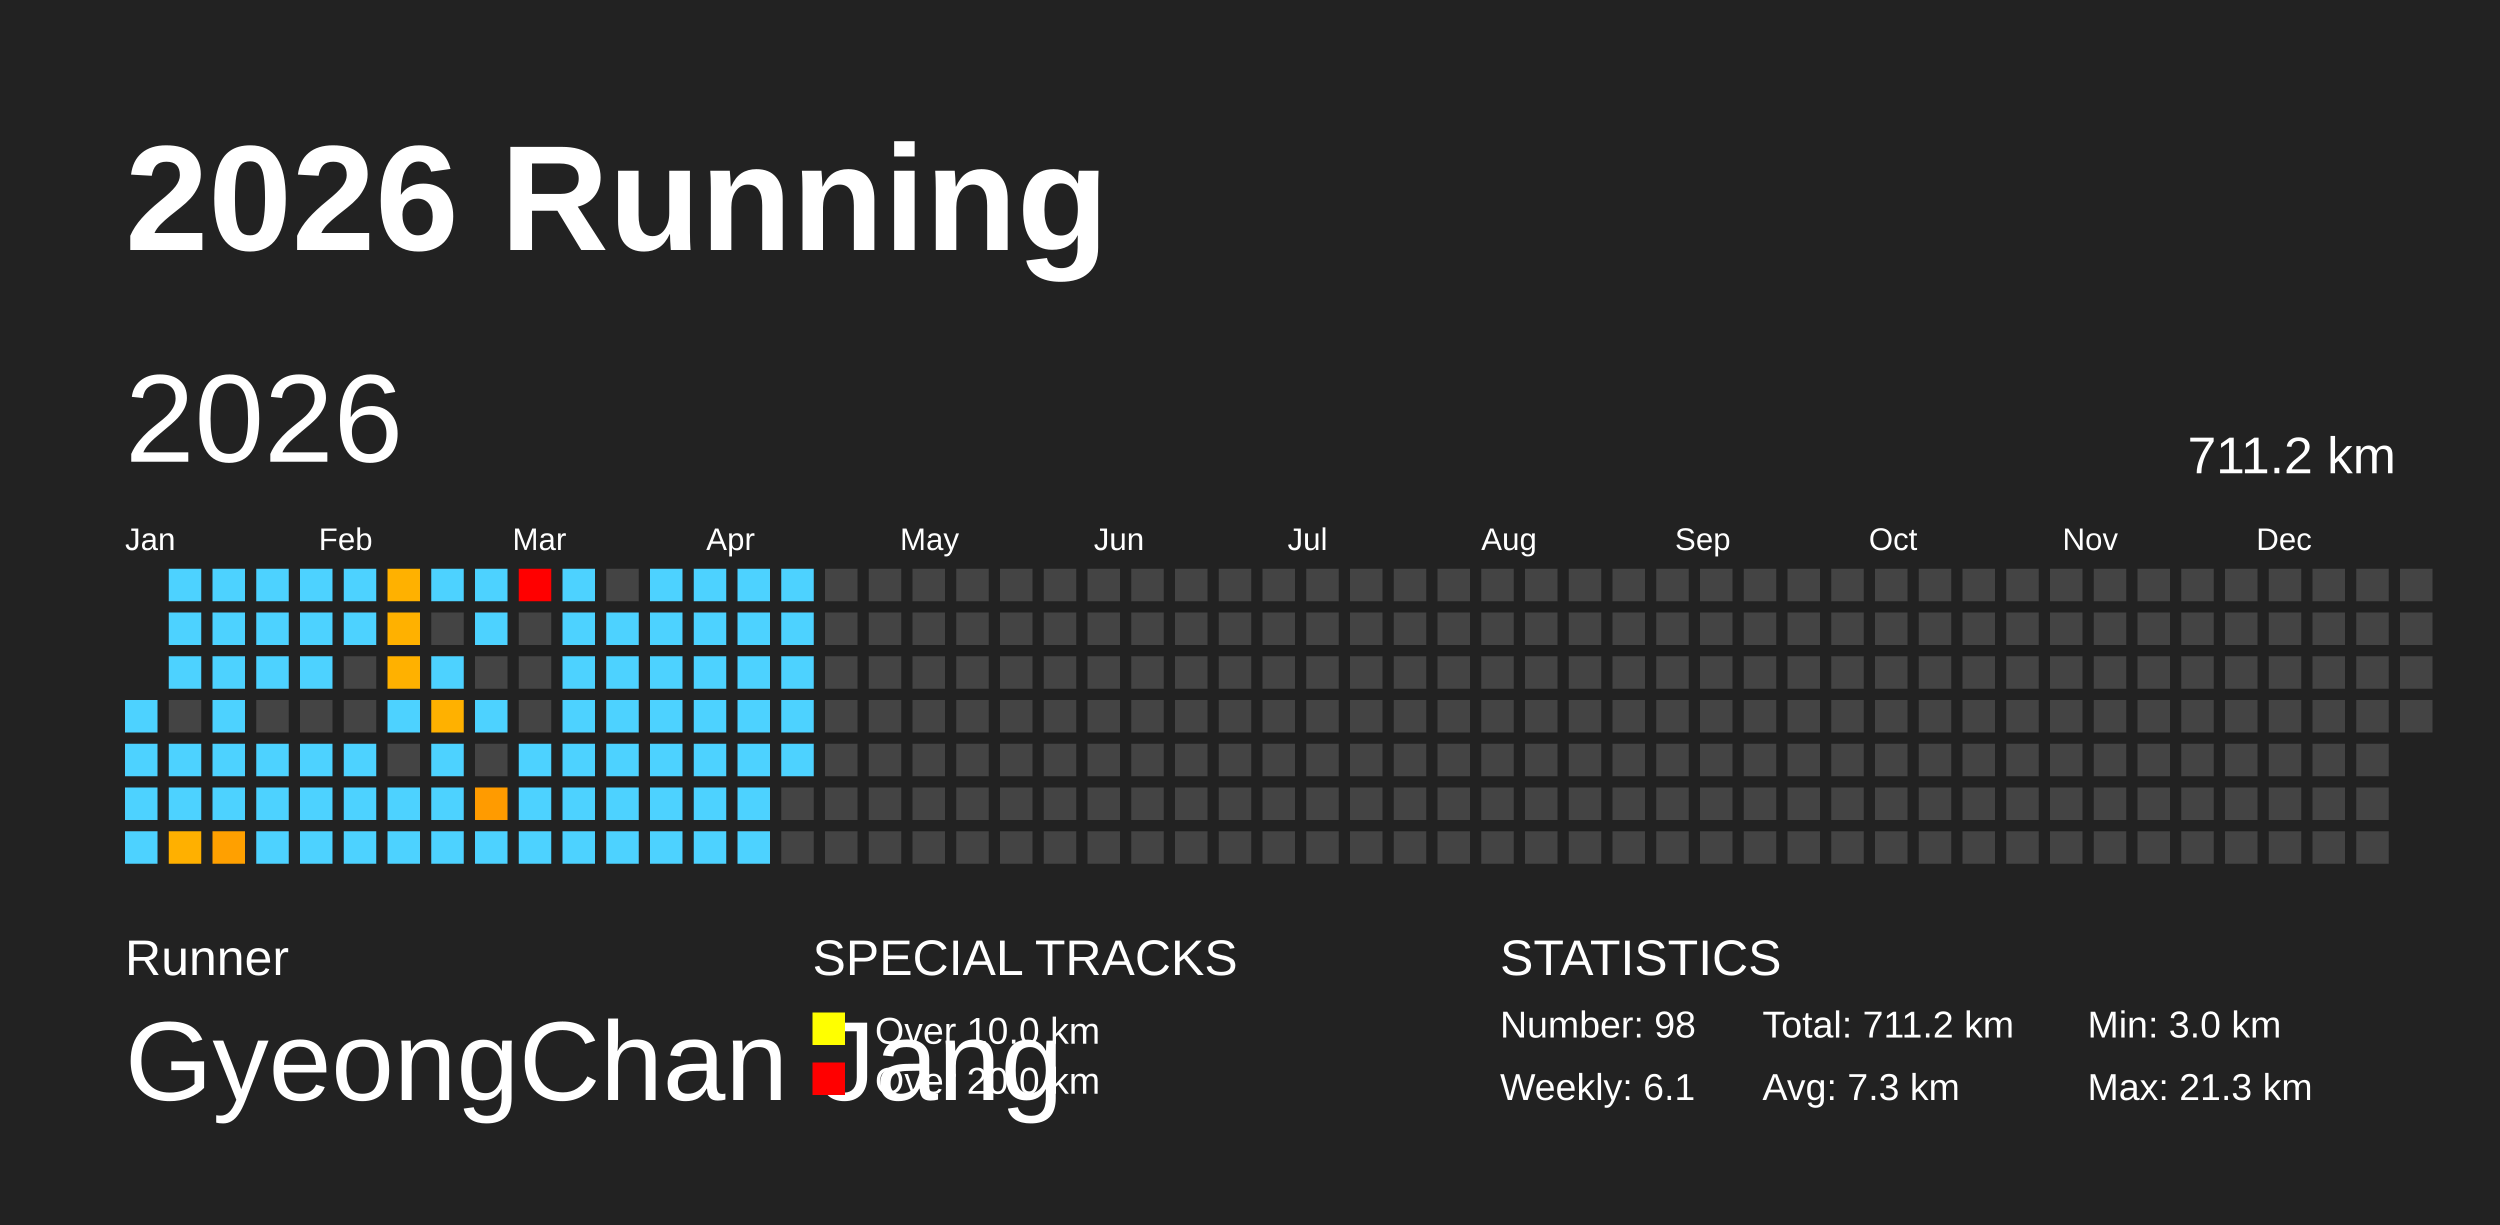
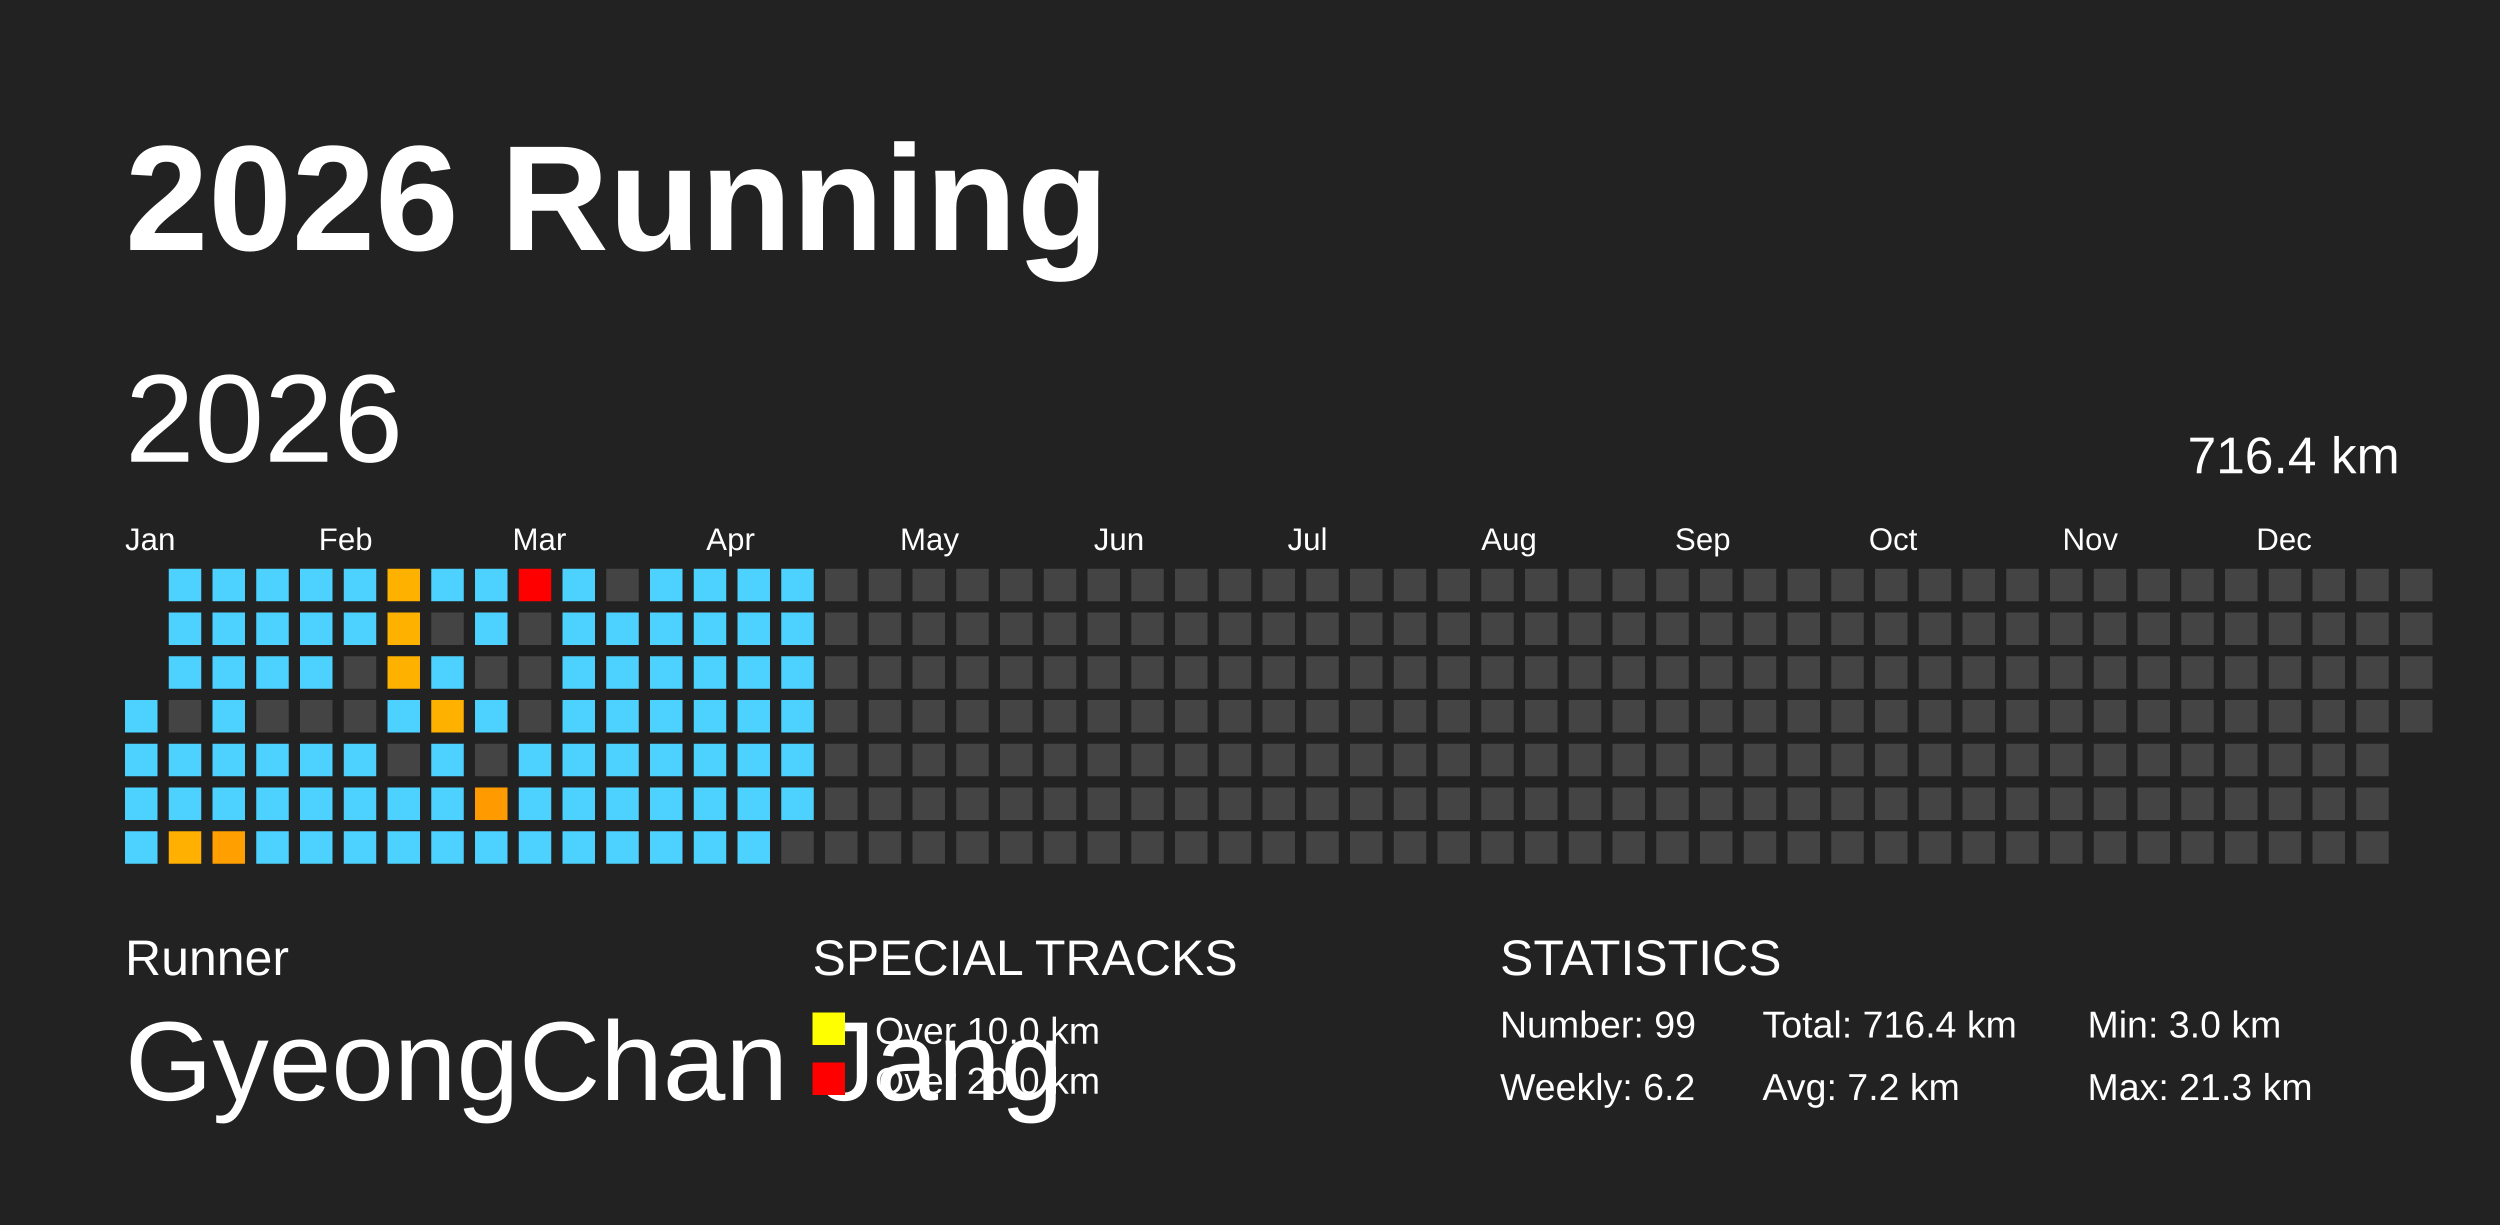
<svg xmlns="http://www.w3.org/2000/svg" baseProfile="full" height="98mm" version="1.1" viewBox="0,0,200,98" width="200mm">
  <defs />
  <rect fill="#222222" height="98" width="200" x="0" y="0" />
  <text fill="#FFFFFF" style="font-size:12px; font-family:Arial; font-weight:bold;" x="10" y="20">2026 Running</text>
  <text fill="#FFFFFF" style="font-size:4px; font-family:Arial" x="10" y="78">Runner</text>
  <text fill="#FFFFFF" style="font-size:9px; font-family:Arial" x="10" y="88">GyeongChan Jang</text>
  <text fill="#FFFFFF" style="font-size:4px; font-family:Arial" x="65" y="78">SPECIAL TRACKS</text>
  <rect fill="yellow" height="2.6" width="2.6" x="65" y="81" />
  <text fill="#FFFFFF" style="font-size:3px; font-family:Arial" x="70" y="83.5">Over 10.0 km</text>
  <rect fill="red" height="2.6" width="2.6" x="65" y="85" />
  <text fill="#FFFFFF" style="font-size:3px; font-family:Arial" x="70" y="87.5">Over 20.0 km</text>
  <text fill="#FFFFFF" style="font-size:4px; font-family:Arial" x="120" y="78">STATISTICS</text>
-   <text fill="#FFFFFF" style="font-size:3px; font-family:Arial" x="120" y="83">Number: 98</text>
-   <text fill="#FFFFFF" style="font-size:3px; font-family:Arial" x="120" y="88">Weekly: 6.1</text>
-   <text fill="#FFFFFF" style="font-size:3px; font-family:Arial" x="141" y="83">Total: 711.2 km</text>
-   <text fill="#FFFFFF" style="font-size:3px; font-family:Arial" x="141" y="88">Avg: 7.3 km</text>
+   <text fill="#FFFFFF" style="font-size:3px; font-family:Arial" x="120" y="83">Number: 99</text>
+   <text fill="#FFFFFF" style="font-size:3px; font-family:Arial" x="120" y="88">Weekly: 6.2</text>
+   <text fill="#FFFFFF" style="font-size:3px; font-family:Arial" x="141" y="83">Total: 716.4 km</text>
+   <text fill="#FFFFFF" style="font-size:3px; font-family:Arial" x="141" y="88">Avg: 7.2 km</text>
  <text fill="#FFFFFF" style="font-size:3px; font-family:Arial" x="167" y="83">Min: 3.0 km</text>
  <text fill="#FFFFFF" style="font-size:3px; font-family:Arial" x="167" y="88">Max: 21.3 km</text>
  <text dominant-baseline="hanging" fill="#FFFFFF" style="font-size:10.0px; font-family:Arial;" x="10" y="30">2026</text>
-   <text dominant-baseline="hanging" fill="#FFFFFF" style="font-size:4.125px; font-family:Arial;" x="175" y="35">711.2 km</text>
+   <text dominant-baseline="hanging" fill="#FFFFFF" style="font-size:4.125px; font-family:Arial;" x="175" y="35">716.4 km</text>
  <text fill="#FFFFFF" style="font-size:2.5px; font-family:Arial" x="10.0" y="44">Jan</text>
  <text fill="#FFFFFF" style="font-size:2.5px; font-family:Arial" x="25.5" y="44">Feb</text>
  <text fill="#FFFFFF" style="font-size:2.5px; font-family:Arial" x="41.0" y="44">Mar</text>
  <text fill="#FFFFFF" style="font-size:2.5px; font-family:Arial" x="56.5" y="44">Apr</text>
  <text fill="#FFFFFF" style="font-size:2.5px; font-family:Arial" x="72.0" y="44">May</text>
  <text fill="#FFFFFF" style="font-size:2.5px; font-family:Arial" x="87.5" y="44">Jun</text>
  <text fill="#FFFFFF" style="font-size:2.5px; font-family:Arial" x="103.0" y="44">Jul</text>
  <text fill="#FFFFFF" style="font-size:2.5px; font-family:Arial" x="118.5" y="44">Aug</text>
  <text fill="#FFFFFF" style="font-size:2.5px; font-family:Arial" x="134.0" y="44">Sep</text>
  <text fill="#FFFFFF" style="font-size:2.5px; font-family:Arial" x="149.5" y="44">Oct</text>
  <text fill="#FFFFFF" style="font-size:2.5px; font-family:Arial" x="165.0" y="44">Nov</text>
  <text fill="#FFFFFF" style="font-size:2.5px; font-family:Arial" x="180.5" y="44">Dec</text>
  <rect fill="#4dd2ff" height="2.6" width="2.6" x="10.0" y="56.0" />
  <rect fill="#4dd2ff" height="2.6" width="2.6" x="10.0" y="59.5" />
  <rect fill="#4dd2ff" height="2.6" width="2.6" x="10.0" y="63.0" />
  <rect fill="#4dd2ff" height="2.6" width="2.6" x="10.0" y="66.5" />
  <rect fill="#4dd2ff" height="2.6" width="2.6" x="13.5" y="45.5" />
  <rect fill="#4dd2ff" height="2.6" width="2.6" x="13.5" y="49.0" />
  <rect fill="#4dd2ff" height="2.6" width="2.6" x="13.5" y="52.5" />
  <rect fill="#444444" height="2.6" width="2.6" x="13.5" y="56.0" />
  <rect fill="#4dd2ff" height="2.6" width="2.6" x="13.5" y="59.5" />
  <rect fill="#4dd2ff" height="2.6" width="2.6" x="13.5" y="63.0" />
  <rect fill="#ffb000" height="2.6" width="2.6" x="13.5" y="66.5" />
  <rect fill="#4dd2ff" height="2.6" width="2.6" x="17.0" y="45.5" />
  <rect fill="#4dd2ff" height="2.6" width="2.6" x="17.0" y="49.0" />
  <rect fill="#4dd2ff" height="2.6" width="2.6" x="17.0" y="52.5" />
  <rect fill="#4dd2ff" height="2.6" width="2.6" x="17.0" y="56.0" />
  <rect fill="#4dd2ff" height="2.6" width="2.6" x="17.0" y="59.5" />
  <rect fill="#4dd2ff" height="2.6" width="2.6" x="17.0" y="63.0" />
  <rect fill="#ffa000" height="2.6" width="2.6" x="17.0" y="66.5" />
  <rect fill="#4dd2ff" height="2.6" width="2.6" x="20.5" y="45.5" />
  <rect fill="#4dd2ff" height="2.6" width="2.6" x="20.5" y="49.0" />
  <rect fill="#4dd2ff" height="2.6" width="2.6" x="20.5" y="52.5" />
  <rect fill="#444444" height="2.6" width="2.6" x="20.5" y="56.0" />
  <rect fill="#4dd2ff" height="2.6" width="2.6" x="20.5" y="59.5" />
  <rect fill="#4dd2ff" height="2.6" width="2.6" x="20.5" y="63.0" />
  <rect fill="#4dd2ff" height="2.6" width="2.6" x="20.5" y="66.5" />
  <rect fill="#4dd2ff" height="2.6" width="2.6" x="24.0" y="45.5" />
  <rect fill="#4dd2ff" height="2.6" width="2.6" x="24.0" y="49.0" />
  <rect fill="#4dd2ff" height="2.6" width="2.6" x="24.0" y="52.5" />
  <rect fill="#444444" height="2.6" width="2.6" x="24.0" y="56.0" />
  <rect fill="#4dd2ff" height="2.6" width="2.6" x="24.0" y="59.5" />
  <rect fill="#4dd2ff" height="2.6" width="2.6" x="24.0" y="63.0" />
  <rect fill="#4dd2ff" height="2.6" width="2.6" x="24.0" y="66.5" />
  <rect fill="#4dd2ff" height="2.6" width="2.6" x="27.5" y="45.5" />
  <rect fill="#4dd2ff" height="2.6" width="2.6" x="27.5" y="49.0" />
  <rect fill="#444444" height="2.6" width="2.6" x="27.5" y="52.5" />
  <rect fill="#444444" height="2.6" width="2.6" x="27.5" y="56.0" />
  <rect fill="#4dd2ff" height="2.6" width="2.6" x="27.5" y="59.5" />
  <rect fill="#4dd2ff" height="2.6" width="2.6" x="27.5" y="63.0" />
  <rect fill="#4dd2ff" height="2.6" width="2.6" x="27.5" y="66.5" />
  <rect fill="#ffb100" height="2.6" width="2.6" x="31.0" y="45.5" />
  <rect fill="#ffb100" height="2.6" width="2.6" x="31.0" y="49.0" />
  <rect fill="#ffb100" height="2.6" width="2.6" x="31.0" y="52.5" />
  <rect fill="#4dd2ff" height="2.6" width="2.6" x="31.0" y="56.0" />
  <rect fill="#444444" height="2.6" width="2.6" x="31.0" y="59.5" />
  <rect fill="#4dd2ff" height="2.6" width="2.6" x="31.0" y="63.0" />
  <rect fill="#4dd2ff" height="2.6" width="2.6" x="31.0" y="66.5" />
  <rect fill="#4dd2ff" height="2.6" width="2.6" x="34.5" y="45.5" />
  <rect fill="#444444" height="2.6" width="2.6" x="34.5" y="49.0" />
  <rect fill="#4dd2ff" height="2.6" width="2.6" x="34.5" y="52.5" />
  <rect fill="#ffb100" height="2.6" width="2.6" x="34.5" y="56.0" />
  <rect fill="#4dd2ff" height="2.6" width="2.6" x="34.5" y="59.5" />
  <rect fill="#4dd2ff" height="2.6" width="2.6" x="34.5" y="63.0" />
  <rect fill="#4dd2ff" height="2.6" width="2.6" x="34.5" y="66.5" />
  <rect fill="#4dd2ff" height="2.6" width="2.6" x="38.0" y="45.5" />
  <rect fill="#4dd2ff" height="2.6" width="2.6" x="38.0" y="49.0" />
  <rect fill="#444444" height="2.6" width="2.6" x="38.0" y="52.5" />
  <rect fill="#4dd2ff" height="2.6" width="2.6" x="38.0" y="56.0" />
  <rect fill="#444444" height="2.6" width="2.6" x="38.0" y="59.5" />
  <rect fill="#ff9b00" height="2.6" width="2.6" x="38.0" y="63.0" />
  <rect fill="#4dd2ff" height="2.6" width="2.6" x="38.0" y="66.5" />
  <rect fill="red" height="2.6" width="2.6" x="41.5" y="45.5" />
  <rect fill="#444444" height="2.6" width="2.6" x="41.5" y="49.0" />
  <rect fill="#444444" height="2.6" width="2.6" x="41.5" y="52.5" />
  <rect fill="#444444" height="2.6" width="2.6" x="41.5" y="56.0" />
  <rect fill="#4dd2ff" height="2.6" width="2.6" x="41.5" y="59.5" />
  <rect fill="#4dd2ff" height="2.6" width="2.6" x="41.5" y="63.0" />
  <rect fill="#4dd2ff" height="2.6" width="2.6" x="41.5" y="66.5" />
  <rect fill="#4dd2ff" height="2.6" width="2.6" x="45.0" y="45.5" />
  <rect fill="#4dd2ff" height="2.6" width="2.6" x="45.0" y="49.0" />
  <rect fill="#4dd2ff" height="2.6" width="2.6" x="45.0" y="52.5" />
  <rect fill="#4dd2ff" height="2.6" width="2.6" x="45.0" y="56.0" />
  <rect fill="#4dd2ff" height="2.6" width="2.6" x="45.0" y="59.5" />
  <rect fill="#4dd2ff" height="2.6" width="2.6" x="45.0" y="63.0" />
  <rect fill="#4dd2ff" height="2.6" width="2.6" x="45.0" y="66.5" />
  <rect fill="#444444" height="2.6" width="2.6" x="48.5" y="45.5" />
  <rect fill="#4dd2ff" height="2.6" width="2.6" x="48.5" y="49.0" />
  <rect fill="#4dd2ff" height="2.6" width="2.6" x="48.5" y="52.5" />
  <rect fill="#4dd2ff" height="2.6" width="2.6" x="48.5" y="56.0" />
  <rect fill="#4dd2ff" height="2.6" width="2.6" x="48.5" y="59.5" />
  <rect fill="#4dd2ff" height="2.6" width="2.6" x="48.5" y="63.0" />
  <rect fill="#4dd2ff" height="2.6" width="2.6" x="48.5" y="66.5" />
  <rect fill="#4dd2ff" height="2.6" width="2.6" x="52.0" y="45.5" />
  <rect fill="#4dd2ff" height="2.6" width="2.6" x="52.0" y="49.0" />
  <rect fill="#4dd2ff" height="2.6" width="2.6" x="52.0" y="52.5" />
  <rect fill="#4dd2ff" height="2.6" width="2.6" x="52.0" y="56.0" />
  <rect fill="#4dd2ff" height="2.6" width="2.6" x="52.0" y="59.5" />
  <rect fill="#4dd2ff" height="2.6" width="2.6" x="52.0" y="63.0" />
  <rect fill="#4dd2ff" height="2.6" width="2.6" x="52.0" y="66.5" />
  <rect fill="#4dd2ff" height="2.6" width="2.6" x="55.5" y="45.5" />
  <rect fill="#4dd2ff" height="2.6" width="2.6" x="55.5" y="49.0" />
  <rect fill="#4dd2ff" height="2.6" width="2.6" x="55.5" y="52.5" />
  <rect fill="#4dd2ff" height="2.6" width="2.6" x="55.5" y="56.0" />
  <rect fill="#4dd2ff" height="2.6" width="2.6" x="55.5" y="59.5" />
  <rect fill="#4dd2ff" height="2.6" width="2.6" x="55.5" y="63.0" />
  <rect fill="#4dd2ff" height="2.6" width="2.6" x="55.5" y="66.5" />
  <rect fill="#4dd2ff" height="2.6" width="2.6" x="59.0" y="45.5" />
  <rect fill="#4dd2ff" height="2.6" width="2.6" x="59.0" y="49.0" />
  <rect fill="#4dd2ff" height="2.6" width="2.6" x="59.0" y="52.5" />
  <rect fill="#4dd2ff" height="2.6" width="2.6" x="59.0" y="56.0" />
  <rect fill="#4dd2ff" height="2.6" width="2.6" x="59.0" y="59.5" />
  <rect fill="#4dd2ff" height="2.6" width="2.6" x="59.0" y="63.0" />
  <rect fill="#4dd2ff" height="2.6" width="2.6" x="59.0" y="66.5" />
  <rect fill="#4dd2ff" height="2.6" width="2.6" x="62.5" y="45.5" />
  <rect fill="#4dd2ff" height="2.6" width="2.6" x="62.5" y="49.0" />
  <rect fill="#4dd2ff" height="2.6" width="2.6" x="62.5" y="52.5" />
  <rect fill="#4dd2ff" height="2.6" width="2.6" x="62.5" y="56.0" />
  <rect fill="#4dd2ff" height="2.6" width="2.6" x="62.5" y="59.5" />
-   <rect fill="#444444" height="2.6" width="2.6" x="62.5" y="63.0" />
+   <rect fill="#4dd2ff" height="2.6" width="2.6" x="62.5" y="63.0" />
  <rect fill="#444444" height="2.6" width="2.6" x="62.5" y="66.5" />
  <rect fill="#444444" height="2.6" width="2.6" x="66.0" y="45.5" />
  <rect fill="#444444" height="2.6" width="2.6" x="66.0" y="49.0" />
  <rect fill="#444444" height="2.6" width="2.6" x="66.0" y="52.5" />
  <rect fill="#444444" height="2.6" width="2.6" x="66.0" y="56.0" />
  <rect fill="#444444" height="2.6" width="2.6" x="66.0" y="59.5" />
  <rect fill="#444444" height="2.6" width="2.6" x="66.0" y="63.0" />
  <rect fill="#444444" height="2.6" width="2.6" x="66.0" y="66.5" />
  <rect fill="#444444" height="2.6" width="2.6" x="69.5" y="45.5" />
  <rect fill="#444444" height="2.6" width="2.6" x="69.5" y="49.0" />
  <rect fill="#444444" height="2.6" width="2.6" x="69.5" y="52.5" />
  <rect fill="#444444" height="2.6" width="2.6" x="69.5" y="56.0" />
  <rect fill="#444444" height="2.6" width="2.6" x="69.5" y="59.5" />
  <rect fill="#444444" height="2.6" width="2.6" x="69.5" y="63.0" />
  <rect fill="#444444" height="2.6" width="2.6" x="69.5" y="66.5" />
  <rect fill="#444444" height="2.6" width="2.6" x="73.0" y="45.5" />
  <rect fill="#444444" height="2.6" width="2.6" x="73.0" y="49.0" />
  <rect fill="#444444" height="2.6" width="2.6" x="73.0" y="52.5" />
  <rect fill="#444444" height="2.6" width="2.6" x="73.0" y="56.0" />
  <rect fill="#444444" height="2.6" width="2.6" x="73.0" y="59.5" />
  <rect fill="#444444" height="2.6" width="2.6" x="73.0" y="63.0" />
  <rect fill="#444444" height="2.6" width="2.6" x="73.0" y="66.5" />
  <rect fill="#444444" height="2.6" width="2.6" x="76.5" y="45.5" />
  <rect fill="#444444" height="2.6" width="2.6" x="76.5" y="49.0" />
  <rect fill="#444444" height="2.6" width="2.6" x="76.5" y="52.5" />
  <rect fill="#444444" height="2.6" width="2.6" x="76.5" y="56.0" />
  <rect fill="#444444" height="2.6" width="2.6" x="76.5" y="59.5" />
  <rect fill="#444444" height="2.6" width="2.6" x="76.5" y="63.0" />
  <rect fill="#444444" height="2.6" width="2.6" x="76.5" y="66.5" />
  <rect fill="#444444" height="2.6" width="2.6" x="80.0" y="45.5" />
  <rect fill="#444444" height="2.6" width="2.6" x="80.0" y="49.0" />
  <rect fill="#444444" height="2.6" width="2.6" x="80.0" y="52.5" />
  <rect fill="#444444" height="2.6" width="2.6" x="80.0" y="56.0" />
  <rect fill="#444444" height="2.6" width="2.6" x="80.0" y="59.5" />
  <rect fill="#444444" height="2.6" width="2.6" x="80.0" y="63.0" />
  <rect fill="#444444" height="2.6" width="2.6" x="80.0" y="66.5" />
  <rect fill="#444444" height="2.6" width="2.6" x="83.5" y="45.5" />
  <rect fill="#444444" height="2.6" width="2.6" x="83.5" y="49.0" />
  <rect fill="#444444" height="2.6" width="2.6" x="83.5" y="52.5" />
  <rect fill="#444444" height="2.6" width="2.6" x="83.5" y="56.0" />
  <rect fill="#444444" height="2.6" width="2.6" x="83.5" y="59.5" />
  <rect fill="#444444" height="2.6" width="2.6" x="83.5" y="63.0" />
  <rect fill="#444444" height="2.6" width="2.6" x="83.5" y="66.5" />
  <rect fill="#444444" height="2.6" width="2.6" x="87.0" y="45.5" />
  <rect fill="#444444" height="2.6" width="2.6" x="87.0" y="49.0" />
  <rect fill="#444444" height="2.6" width="2.6" x="87.0" y="52.5" />
  <rect fill="#444444" height="2.6" width="2.6" x="87.0" y="56.0" />
  <rect fill="#444444" height="2.6" width="2.6" x="87.0" y="59.5" />
  <rect fill="#444444" height="2.6" width="2.6" x="87.0" y="63.0" />
  <rect fill="#444444" height="2.6" width="2.6" x="87.0" y="66.5" />
  <rect fill="#444444" height="2.6" width="2.6" x="90.5" y="45.5" />
  <rect fill="#444444" height="2.6" width="2.6" x="90.5" y="49.0" />
  <rect fill="#444444" height="2.6" width="2.6" x="90.5" y="52.5" />
  <rect fill="#444444" height="2.6" width="2.6" x="90.5" y="56.0" />
  <rect fill="#444444" height="2.6" width="2.6" x="90.5" y="59.5" />
  <rect fill="#444444" height="2.6" width="2.6" x="90.5" y="63.0" />
  <rect fill="#444444" height="2.6" width="2.6" x="90.5" y="66.5" />
  <rect fill="#444444" height="2.6" width="2.6" x="94.0" y="45.5" />
  <rect fill="#444444" height="2.6" width="2.6" x="94.0" y="49.0" />
  <rect fill="#444444" height="2.6" width="2.6" x="94.0" y="52.5" />
  <rect fill="#444444" height="2.6" width="2.6" x="94.0" y="56.0" />
  <rect fill="#444444" height="2.6" width="2.6" x="94.0" y="59.5" />
  <rect fill="#444444" height="2.6" width="2.6" x="94.0" y="63.0" />
  <rect fill="#444444" height="2.6" width="2.6" x="94.0" y="66.5" />
  <rect fill="#444444" height="2.6" width="2.6" x="97.5" y="45.5" />
  <rect fill="#444444" height="2.6" width="2.6" x="97.5" y="49.0" />
  <rect fill="#444444" height="2.6" width="2.6" x="97.5" y="52.5" />
  <rect fill="#444444" height="2.6" width="2.6" x="97.5" y="56.0" />
  <rect fill="#444444" height="2.6" width="2.6" x="97.5" y="59.5" />
  <rect fill="#444444" height="2.6" width="2.6" x="97.5" y="63.0" />
  <rect fill="#444444" height="2.6" width="2.6" x="97.5" y="66.5" />
  <rect fill="#444444" height="2.6" width="2.6" x="101.0" y="45.5" />
  <rect fill="#444444" height="2.6" width="2.6" x="101.0" y="49.0" />
  <rect fill="#444444" height="2.6" width="2.6" x="101.0" y="52.5" />
  <rect fill="#444444" height="2.6" width="2.6" x="101.0" y="56.0" />
  <rect fill="#444444" height="2.6" width="2.6" x="101.0" y="59.5" />
  <rect fill="#444444" height="2.6" width="2.6" x="101.0" y="63.0" />
  <rect fill="#444444" height="2.6" width="2.6" x="101.0" y="66.5" />
  <rect fill="#444444" height="2.6" width="2.6" x="104.5" y="45.5" />
  <rect fill="#444444" height="2.6" width="2.6" x="104.5" y="49.0" />
  <rect fill="#444444" height="2.6" width="2.6" x="104.5" y="52.5" />
  <rect fill="#444444" height="2.6" width="2.6" x="104.5" y="56.0" />
  <rect fill="#444444" height="2.6" width="2.6" x="104.5" y="59.5" />
  <rect fill="#444444" height="2.6" width="2.6" x="104.5" y="63.0" />
  <rect fill="#444444" height="2.6" width="2.6" x="104.5" y="66.5" />
  <rect fill="#444444" height="2.6" width="2.6" x="108.0" y="45.5" />
  <rect fill="#444444" height="2.6" width="2.6" x="108.0" y="49.0" />
  <rect fill="#444444" height="2.6" width="2.6" x="108.0" y="52.5" />
  <rect fill="#444444" height="2.6" width="2.6" x="108.0" y="56.0" />
  <rect fill="#444444" height="2.6" width="2.6" x="108.0" y="59.5" />
  <rect fill="#444444" height="2.6" width="2.6" x="108.0" y="63.0" />
  <rect fill="#444444" height="2.6" width="2.6" x="108.0" y="66.5" />
  <rect fill="#444444" height="2.6" width="2.6" x="111.5" y="45.5" />
  <rect fill="#444444" height="2.6" width="2.6" x="111.5" y="49.0" />
  <rect fill="#444444" height="2.6" width="2.6" x="111.5" y="52.5" />
  <rect fill="#444444" height="2.6" width="2.6" x="111.5" y="56.0" />
  <rect fill="#444444" height="2.6" width="2.6" x="111.5" y="59.5" />
  <rect fill="#444444" height="2.6" width="2.6" x="111.5" y="63.0" />
  <rect fill="#444444" height="2.6" width="2.6" x="111.5" y="66.5" />
  <rect fill="#444444" height="2.6" width="2.6" x="115.0" y="45.5" />
  <rect fill="#444444" height="2.6" width="2.6" x="115.0" y="49.0" />
  <rect fill="#444444" height="2.6" width="2.6" x="115.0" y="52.5" />
  <rect fill="#444444" height="2.6" width="2.6" x="115.0" y="56.0" />
  <rect fill="#444444" height="2.6" width="2.6" x="115.0" y="59.5" />
  <rect fill="#444444" height="2.6" width="2.6" x="115.0" y="63.0" />
  <rect fill="#444444" height="2.6" width="2.6" x="115.0" y="66.5" />
  <rect fill="#444444" height="2.6" width="2.6" x="118.5" y="45.5" />
  <rect fill="#444444" height="2.6" width="2.6" x="118.5" y="49.0" />
  <rect fill="#444444" height="2.6" width="2.6" x="118.5" y="52.5" />
  <rect fill="#444444" height="2.6" width="2.6" x="118.5" y="56.0" />
  <rect fill="#444444" height="2.6" width="2.6" x="118.5" y="59.5" />
  <rect fill="#444444" height="2.6" width="2.6" x="118.5" y="63.0" />
  <rect fill="#444444" height="2.6" width="2.6" x="118.5" y="66.5" />
  <rect fill="#444444" height="2.6" width="2.6" x="122.0" y="45.5" />
  <rect fill="#444444" height="2.6" width="2.6" x="122.0" y="49.0" />
  <rect fill="#444444" height="2.6" width="2.6" x="122.0" y="52.5" />
  <rect fill="#444444" height="2.6" width="2.6" x="122.0" y="56.0" />
  <rect fill="#444444" height="2.6" width="2.6" x="122.0" y="59.5" />
  <rect fill="#444444" height="2.6" width="2.6" x="122.0" y="63.0" />
  <rect fill="#444444" height="2.6" width="2.6" x="122.0" y="66.5" />
  <rect fill="#444444" height="2.6" width="2.6" x="125.5" y="45.5" />
  <rect fill="#444444" height="2.6" width="2.6" x="125.5" y="49.0" />
  <rect fill="#444444" height="2.6" width="2.6" x="125.5" y="52.5" />
  <rect fill="#444444" height="2.6" width="2.6" x="125.5" y="56.0" />
  <rect fill="#444444" height="2.6" width="2.6" x="125.5" y="59.5" />
  <rect fill="#444444" height="2.6" width="2.6" x="125.5" y="63.0" />
  <rect fill="#444444" height="2.6" width="2.6" x="125.5" y="66.5" />
  <rect fill="#444444" height="2.6" width="2.6" x="129.0" y="45.5" />
  <rect fill="#444444" height="2.6" width="2.6" x="129.0" y="49.0" />
  <rect fill="#444444" height="2.6" width="2.6" x="129.0" y="52.5" />
  <rect fill="#444444" height="2.6" width="2.6" x="129.0" y="56.0" />
  <rect fill="#444444" height="2.6" width="2.6" x="129.0" y="59.5" />
  <rect fill="#444444" height="2.6" width="2.6" x="129.0" y="63.0" />
  <rect fill="#444444" height="2.6" width="2.6" x="129.0" y="66.5" />
  <rect fill="#444444" height="2.6" width="2.6" x="132.5" y="45.5" />
  <rect fill="#444444" height="2.6" width="2.6" x="132.5" y="49.0" />
  <rect fill="#444444" height="2.6" width="2.6" x="132.5" y="52.5" />
  <rect fill="#444444" height="2.6" width="2.6" x="132.5" y="56.0" />
  <rect fill="#444444" height="2.6" width="2.6" x="132.5" y="59.5" />
  <rect fill="#444444" height="2.6" width="2.6" x="132.5" y="63.0" />
  <rect fill="#444444" height="2.6" width="2.6" x="132.5" y="66.5" />
  <rect fill="#444444" height="2.6" width="2.6" x="136.0" y="45.5" />
  <rect fill="#444444" height="2.6" width="2.6" x="136.0" y="49.0" />
  <rect fill="#444444" height="2.6" width="2.6" x="136.0" y="52.5" />
  <rect fill="#444444" height="2.6" width="2.6" x="136.0" y="56.0" />
  <rect fill="#444444" height="2.6" width="2.6" x="136.0" y="59.5" />
  <rect fill="#444444" height="2.6" width="2.6" x="136.0" y="63.0" />
  <rect fill="#444444" height="2.6" width="2.6" x="136.0" y="66.5" />
  <rect fill="#444444" height="2.6" width="2.6" x="139.5" y="45.5" />
  <rect fill="#444444" height="2.6" width="2.6" x="139.5" y="49.0" />
  <rect fill="#444444" height="2.6" width="2.6" x="139.5" y="52.5" />
  <rect fill="#444444" height="2.6" width="2.6" x="139.5" y="56.0" />
  <rect fill="#444444" height="2.6" width="2.6" x="139.5" y="59.5" />
  <rect fill="#444444" height="2.6" width="2.6" x="139.5" y="63.0" />
  <rect fill="#444444" height="2.6" width="2.6" x="139.5" y="66.5" />
  <rect fill="#444444" height="2.6" width="2.6" x="143.0" y="45.5" />
  <rect fill="#444444" height="2.6" width="2.6" x="143.0" y="49.0" />
  <rect fill="#444444" height="2.6" width="2.6" x="143.0" y="52.5" />
  <rect fill="#444444" height="2.6" width="2.6" x="143.0" y="56.0" />
  <rect fill="#444444" height="2.6" width="2.6" x="143.0" y="59.5" />
  <rect fill="#444444" height="2.6" width="2.6" x="143.0" y="63.0" />
  <rect fill="#444444" height="2.6" width="2.6" x="143.0" y="66.5" />
  <rect fill="#444444" height="2.6" width="2.6" x="146.5" y="45.5" />
  <rect fill="#444444" height="2.6" width="2.6" x="146.5" y="49.0" />
  <rect fill="#444444" height="2.6" width="2.6" x="146.5" y="52.5" />
  <rect fill="#444444" height="2.6" width="2.6" x="146.5" y="56.0" />
  <rect fill="#444444" height="2.6" width="2.6" x="146.5" y="59.5" />
  <rect fill="#444444" height="2.6" width="2.6" x="146.5" y="63.0" />
  <rect fill="#444444" height="2.6" width="2.6" x="146.5" y="66.5" />
  <rect fill="#444444" height="2.6" width="2.6" x="150.0" y="45.5" />
  <rect fill="#444444" height="2.6" width="2.6" x="150.0" y="49.0" />
  <rect fill="#444444" height="2.6" width="2.6" x="150.0" y="52.5" />
  <rect fill="#444444" height="2.6" width="2.6" x="150.0" y="56.0" />
  <rect fill="#444444" height="2.6" width="2.6" x="150.0" y="59.5" />
  <rect fill="#444444" height="2.6" width="2.6" x="150.0" y="63.0" />
  <rect fill="#444444" height="2.6" width="2.6" x="150.0" y="66.5" />
  <rect fill="#444444" height="2.6" width="2.6" x="153.5" y="45.5" />
  <rect fill="#444444" height="2.6" width="2.6" x="153.5" y="49.0" />
  <rect fill="#444444" height="2.6" width="2.6" x="153.5" y="52.5" />
  <rect fill="#444444" height="2.6" width="2.6" x="153.5" y="56.0" />
  <rect fill="#444444" height="2.6" width="2.6" x="153.5" y="59.5" />
  <rect fill="#444444" height="2.6" width="2.6" x="153.5" y="63.0" />
  <rect fill="#444444" height="2.6" width="2.6" x="153.5" y="66.5" />
  <rect fill="#444444" height="2.6" width="2.6" x="157.0" y="45.5" />
  <rect fill="#444444" height="2.6" width="2.6" x="157.0" y="49.0" />
  <rect fill="#444444" height="2.6" width="2.6" x="157.0" y="52.5" />
  <rect fill="#444444" height="2.6" width="2.6" x="157.0" y="56.0" />
  <rect fill="#444444" height="2.6" width="2.6" x="157.0" y="59.5" />
  <rect fill="#444444" height="2.6" width="2.6" x="157.0" y="63.0" />
  <rect fill="#444444" height="2.6" width="2.6" x="157.0" y="66.5" />
  <rect fill="#444444" height="2.6" width="2.6" x="160.5" y="45.5" />
  <rect fill="#444444" height="2.6" width="2.6" x="160.5" y="49.0" />
  <rect fill="#444444" height="2.6" width="2.6" x="160.5" y="52.5" />
  <rect fill="#444444" height="2.6" width="2.6" x="160.5" y="56.0" />
  <rect fill="#444444" height="2.6" width="2.6" x="160.5" y="59.5" />
  <rect fill="#444444" height="2.6" width="2.6" x="160.5" y="63.0" />
  <rect fill="#444444" height="2.6" width="2.6" x="160.5" y="66.5" />
  <rect fill="#444444" height="2.6" width="2.6" x="164.0" y="45.5" />
  <rect fill="#444444" height="2.6" width="2.6" x="164.0" y="49.0" />
  <rect fill="#444444" height="2.6" width="2.6" x="164.0" y="52.5" />
  <rect fill="#444444" height="2.6" width="2.6" x="164.0" y="56.0" />
  <rect fill="#444444" height="2.6" width="2.6" x="164.0" y="59.5" />
  <rect fill="#444444" height="2.6" width="2.6" x="164.0" y="63.0" />
  <rect fill="#444444" height="2.6" width="2.6" x="164.0" y="66.5" />
  <rect fill="#444444" height="2.6" width="2.6" x="167.5" y="45.5" />
  <rect fill="#444444" height="2.6" width="2.6" x="167.5" y="49.0" />
  <rect fill="#444444" height="2.6" width="2.6" x="167.5" y="52.5" />
  <rect fill="#444444" height="2.6" width="2.6" x="167.5" y="56.0" />
  <rect fill="#444444" height="2.6" width="2.6" x="167.5" y="59.5" />
  <rect fill="#444444" height="2.6" width="2.6" x="167.5" y="63.0" />
  <rect fill="#444444" height="2.6" width="2.6" x="167.5" y="66.5" />
  <rect fill="#444444" height="2.6" width="2.6" x="171.0" y="45.5" />
  <rect fill="#444444" height="2.6" width="2.6" x="171.0" y="49.0" />
  <rect fill="#444444" height="2.6" width="2.6" x="171.0" y="52.5" />
  <rect fill="#444444" height="2.6" width="2.6" x="171.0" y="56.0" />
  <rect fill="#444444" height="2.6" width="2.6" x="171.0" y="59.5" />
  <rect fill="#444444" height="2.6" width="2.6" x="171.0" y="63.0" />
  <rect fill="#444444" height="2.6" width="2.6" x="171.0" y="66.5" />
  <rect fill="#444444" height="2.6" width="2.6" x="174.5" y="45.5" />
  <rect fill="#444444" height="2.6" width="2.6" x="174.5" y="49.0" />
  <rect fill="#444444" height="2.6" width="2.6" x="174.5" y="52.5" />
  <rect fill="#444444" height="2.6" width="2.6" x="174.5" y="56.0" />
  <rect fill="#444444" height="2.6" width="2.6" x="174.5" y="59.5" />
  <rect fill="#444444" height="2.6" width="2.6" x="174.5" y="63.0" />
  <rect fill="#444444" height="2.6" width="2.6" x="174.5" y="66.5" />
  <rect fill="#444444" height="2.6" width="2.6" x="178.0" y="45.5" />
  <rect fill="#444444" height="2.6" width="2.6" x="178.0" y="49.0" />
  <rect fill="#444444" height="2.6" width="2.6" x="178.0" y="52.5" />
  <rect fill="#444444" height="2.6" width="2.6" x="178.0" y="56.0" />
  <rect fill="#444444" height="2.6" width="2.6" x="178.0" y="59.5" />
  <rect fill="#444444" height="2.6" width="2.6" x="178.0" y="63.0" />
  <rect fill="#444444" height="2.6" width="2.6" x="178.0" y="66.5" />
  <rect fill="#444444" height="2.6" width="2.6" x="181.5" y="45.5" />
  <rect fill="#444444" height="2.6" width="2.6" x="181.5" y="49.0" />
  <rect fill="#444444" height="2.6" width="2.6" x="181.5" y="52.5" />
  <rect fill="#444444" height="2.6" width="2.6" x="181.5" y="56.0" />
  <rect fill="#444444" height="2.6" width="2.6" x="181.5" y="59.5" />
  <rect fill="#444444" height="2.6" width="2.6" x="181.5" y="63.0" />
  <rect fill="#444444" height="2.6" width="2.6" x="181.5" y="66.5" />
  <rect fill="#444444" height="2.6" width="2.6" x="185.0" y="45.5" />
  <rect fill="#444444" height="2.6" width="2.6" x="185.0" y="49.0" />
  <rect fill="#444444" height="2.6" width="2.6" x="185.0" y="52.5" />
  <rect fill="#444444" height="2.6" width="2.6" x="185.0" y="56.0" />
  <rect fill="#444444" height="2.6" width="2.6" x="185.0" y="59.5" />
  <rect fill="#444444" height="2.6" width="2.6" x="185.0" y="63.0" />
  <rect fill="#444444" height="2.6" width="2.6" x="185.0" y="66.5" />
  <rect fill="#444444" height="2.6" width="2.6" x="188.5" y="45.5" />
  <rect fill="#444444" height="2.6" width="2.6" x="188.5" y="49.0" />
  <rect fill="#444444" height="2.6" width="2.6" x="188.5" y="52.5" />
  <rect fill="#444444" height="2.6" width="2.6" x="188.5" y="56.0" />
  <rect fill="#444444" height="2.6" width="2.6" x="188.5" y="59.5" />
  <rect fill="#444444" height="2.6" width="2.6" x="188.5" y="63.0" />
  <rect fill="#444444" height="2.6" width="2.6" x="188.5" y="66.5" />
  <rect fill="#444444" height="2.6" width="2.6" x="192.0" y="45.5" />
  <rect fill="#444444" height="2.6" width="2.6" x="192.0" y="49.0" />
  <rect fill="#444444" height="2.6" width="2.6" x="192.0" y="52.5" />
  <rect fill="#444444" height="2.6" width="2.6" x="192.0" y="56.0" />
</svg>
